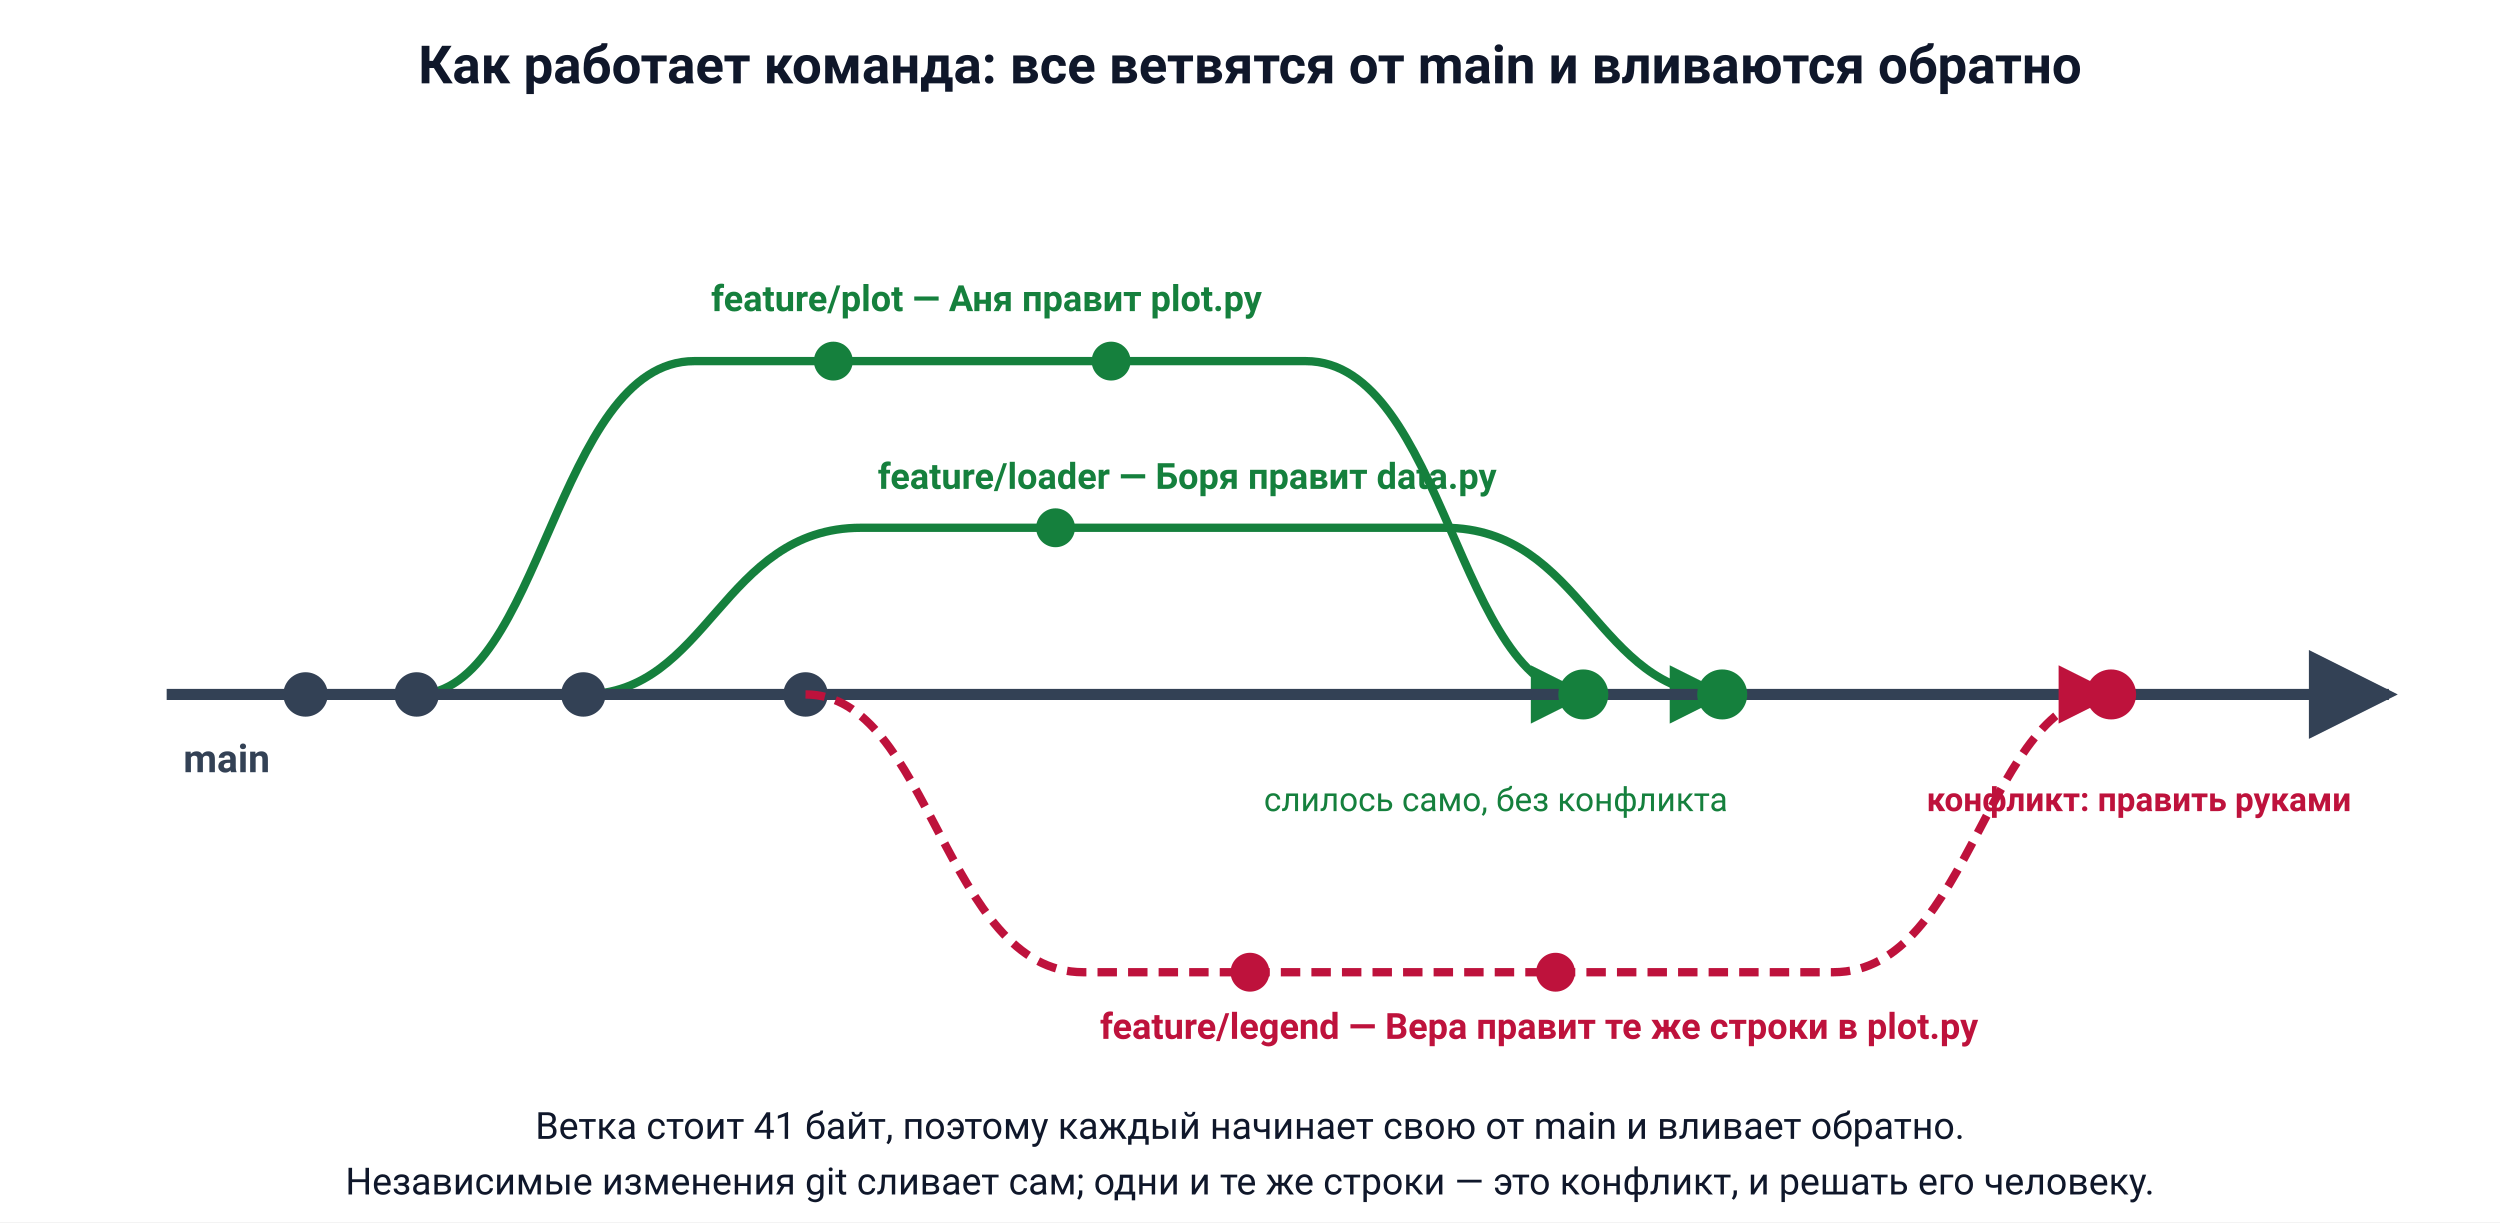
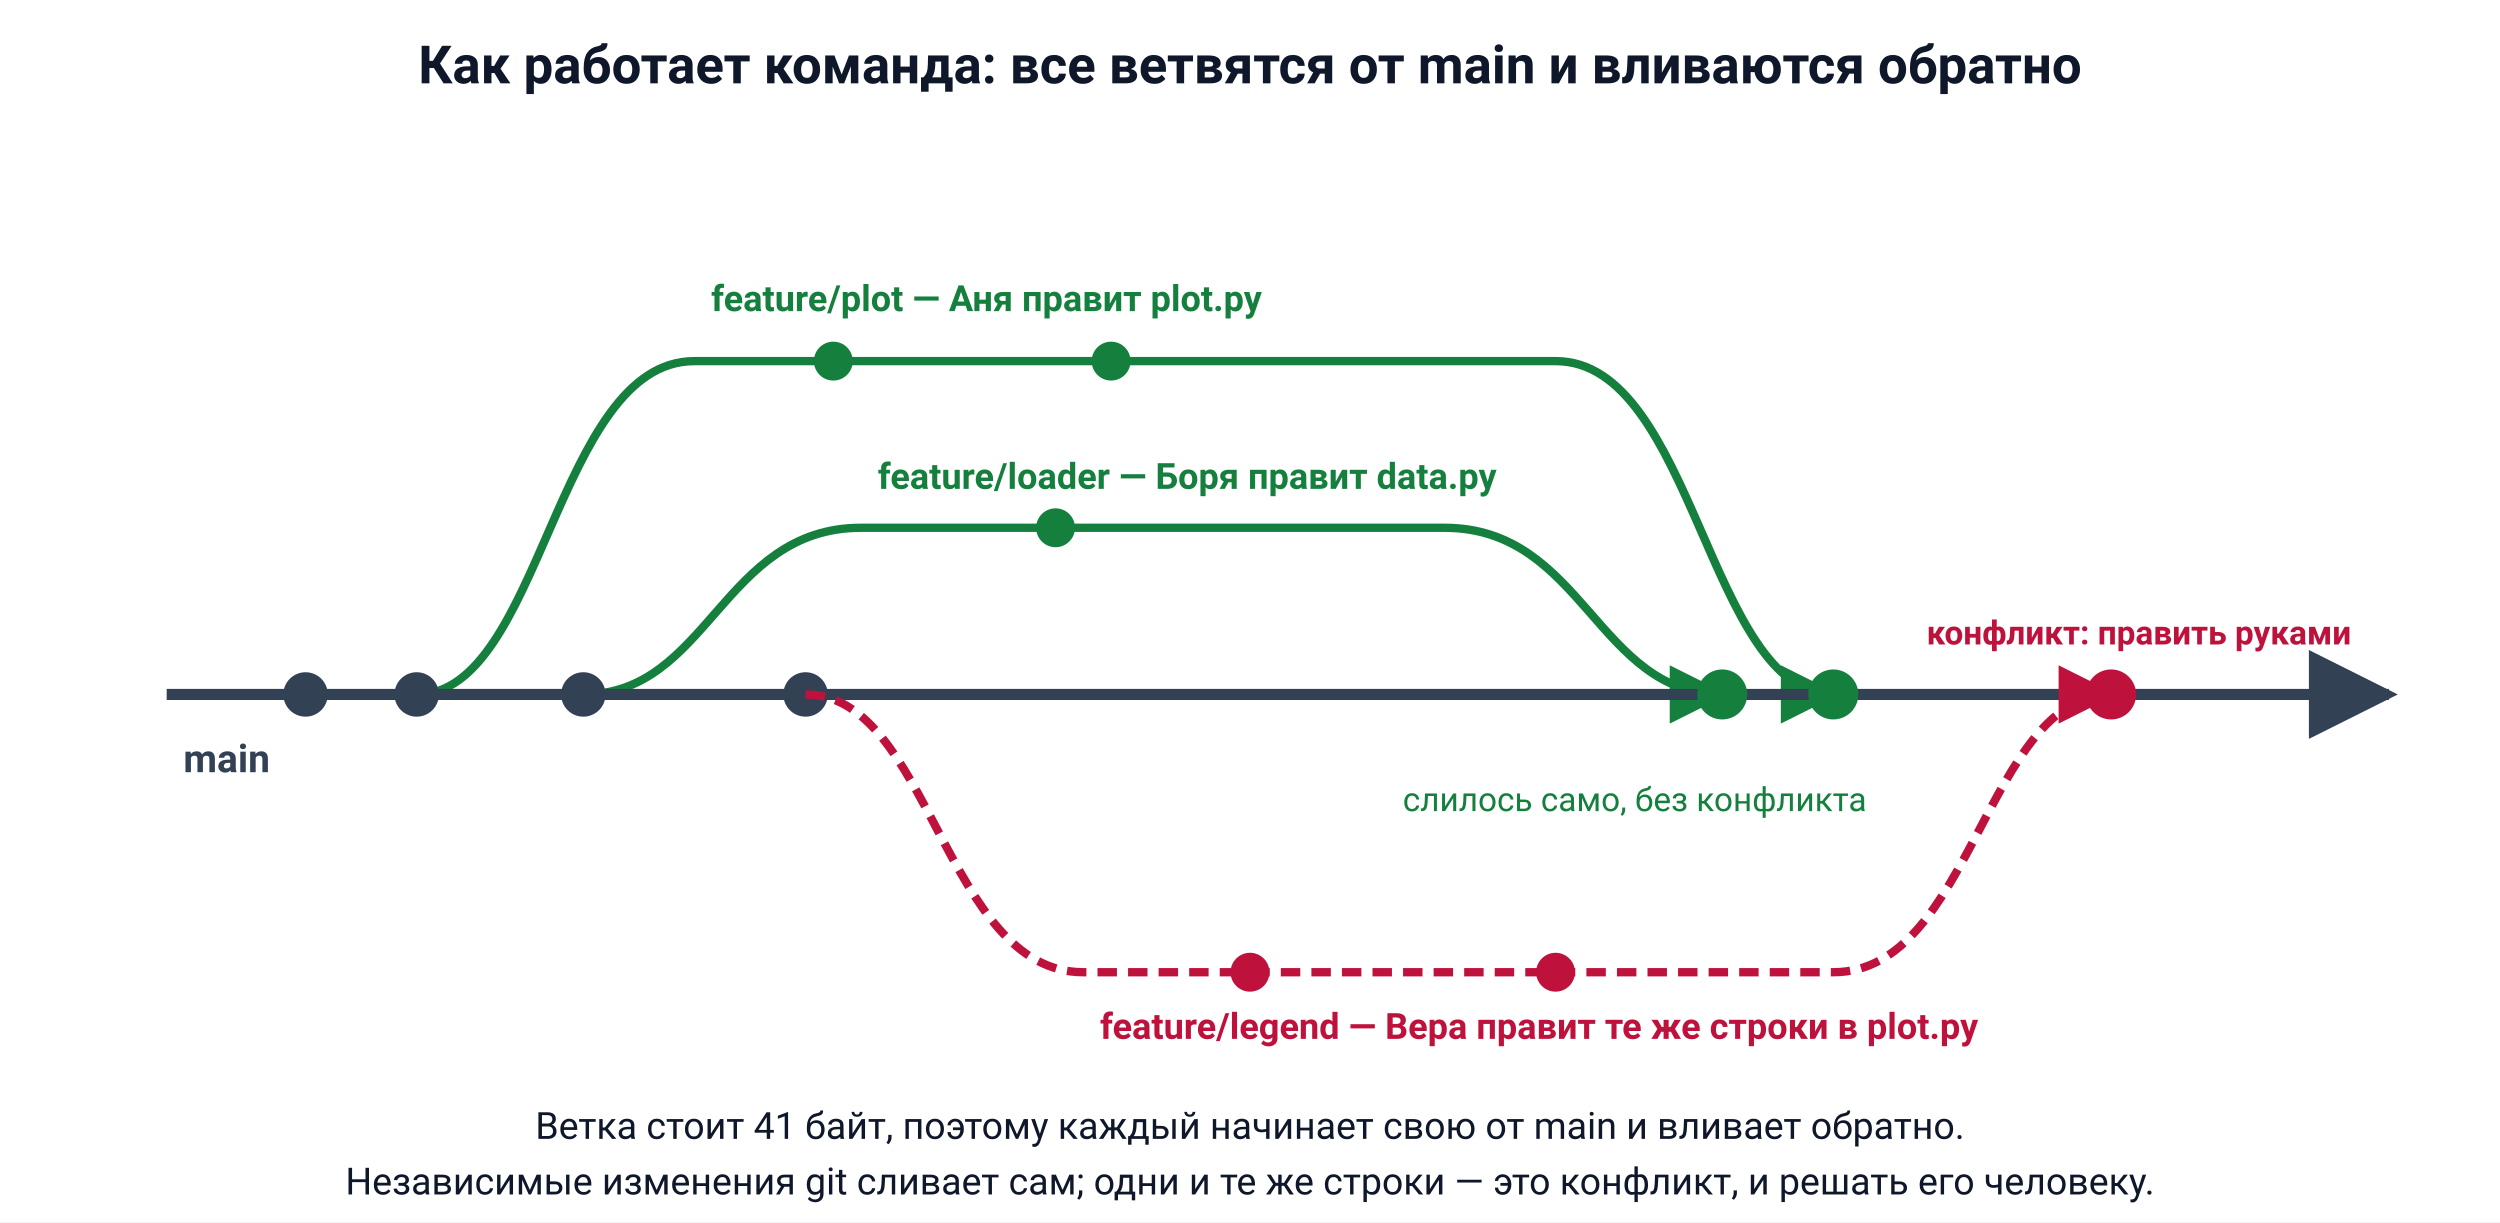
<svg xmlns="http://www.w3.org/2000/svg" width="900" height="440" viewBox="0 0 900 440" font-family="system-ui, -apple-system, 'Segoe UI', Roboto, 'Helvetica Neue', Arial, sans-serif">
  <defs>
    <marker id="g" viewBox="0 0 10 10" refX="9" refY="5" markerWidth="7" markerHeight="7" orient="auto">
      <path d="M 0 0 L 10 5 L 0 10 z" fill="#15803d" />
    </marker>
    <marker id="r" viewBox="0 0 10 10" refX="9" refY="5" markerWidth="7" markerHeight="7" orient="auto">
      <path d="M 0 0 L 10 5 L 0 10 z" fill="#be123c" />
    </marker>
    <marker id="k" viewBox="0 0 10 10" refX="9" refY="5" markerWidth="8" markerHeight="8" orient="auto">
      <path d="M 0 0 L 10 5 L 0 10 z" fill="#334155" />
    </marker>
  </defs>
  <rect width="900" height="440" fill="#ffffff" />
  <text x="450" y="30" text-anchor="middle" font-size="19" font-weight="600" fill="#0f172a">Как работает команда: все ветвятся от main и вливаются обратно</text>
-   <path d="M 150 250 C 195 250 200 130 250 130 L 470 130 C 520 130 525 250 570 250" fill="none" stroke="#15803d" stroke-width="3" marker-end="url(#g)" />
+   <path d="M 150 250 C 195 250 200 130 250 130 L 560 130 C 610 130 615 250 660 250" fill="none" stroke="#15803d" stroke-width="3" marker-end="url(#g)" />
  <circle cx="300" cy="130" r="7" fill="#15803d" />
  <circle cx="400" cy="130" r="7" fill="#15803d" />
  <text x="256" y="112" font-size="13" font-weight="600" fill="#15803d">feature/plot — Аня правит plot.py</text>
  <path d="M 210 250 C 255 250 260 190 310 190 L 520 190 C 570 190 575 250 620 250" fill="none" stroke="#15803d" stroke-width="3" marker-end="url(#g)" />
  <circle cx="380" cy="190" r="7" fill="#15803d" />
  <text x="316" y="176" font-size="13" font-weight="600" fill="#15803d">feature/loader — Боря правит data.py</text>
  <line x1="60" y1="250" x2="860" y2="250" stroke="#334155" stroke-width="4" marker-end="url(#k)" />
  <circle cx="110" cy="250" r="8" fill="#334155" />
  <circle cx="150" cy="250" r="8" fill="#334155" />
  <circle cx="210" cy="250" r="8" fill="#334155" />
  <circle cx="290" cy="250" r="8" fill="#334155" />
-   <circle cx="570" cy="250" r="9" fill="#15803d" />
  <circle cx="620" cy="250" r="9" fill="#15803d" />
+   <circle cx="660" cy="250" r="9" fill="#15803d" />
  <circle cx="760" cy="250" r="9" fill="#be123c" />
  <text x="66" y="278" font-size="14" font-weight="600" fill="#334155">main</text>
-   <text x="455" y="292" font-size="12" fill="#15803d">слилось само, без конфликта</text>
-   <text x="770" y="292" text-anchor="middle" font-size="12" font-weight="600" fill="#be123c">конфликт: править руками</text>
+   <text x="505" y="292" font-size="12" fill="#15803d">слилось само, без конфликта</text>
+   <text x="770" y="232" text-anchor="middle" font-size="12" font-weight="600" fill="#be123c">конфликт: править руками</text>
  <path d="M 290 250 C 335 250 340 350 390 350 L 660 350 C 710 350 715 250 760 250" fill="none" stroke="#be123c" stroke-width="3" stroke-dasharray="7 4" marker-end="url(#r)" />
  <circle cx="450" cy="350" r="7" fill="#be123c" />
  <circle cx="560" cy="350" r="7" fill="#be123c" />
  <text x="396" y="374" font-size="13" font-weight="600" fill="#be123c">feature/legend — Вера правит те же строки в plot.py</text>
  <text x="450" y="410" text-anchor="middle" font-size="13.5" fill="#0f172a">Ветка стоит 41 байт, поэтому каждый начинает свою от main и вливает обратно.</text>
  <text x="450" y="430" text-anchor="middle" font-size="13.5" fill="#0f172a">Независимые изменения git сливает сам; одни и те же строки — это конфликт, и решать его человеку.</text>
</svg>
